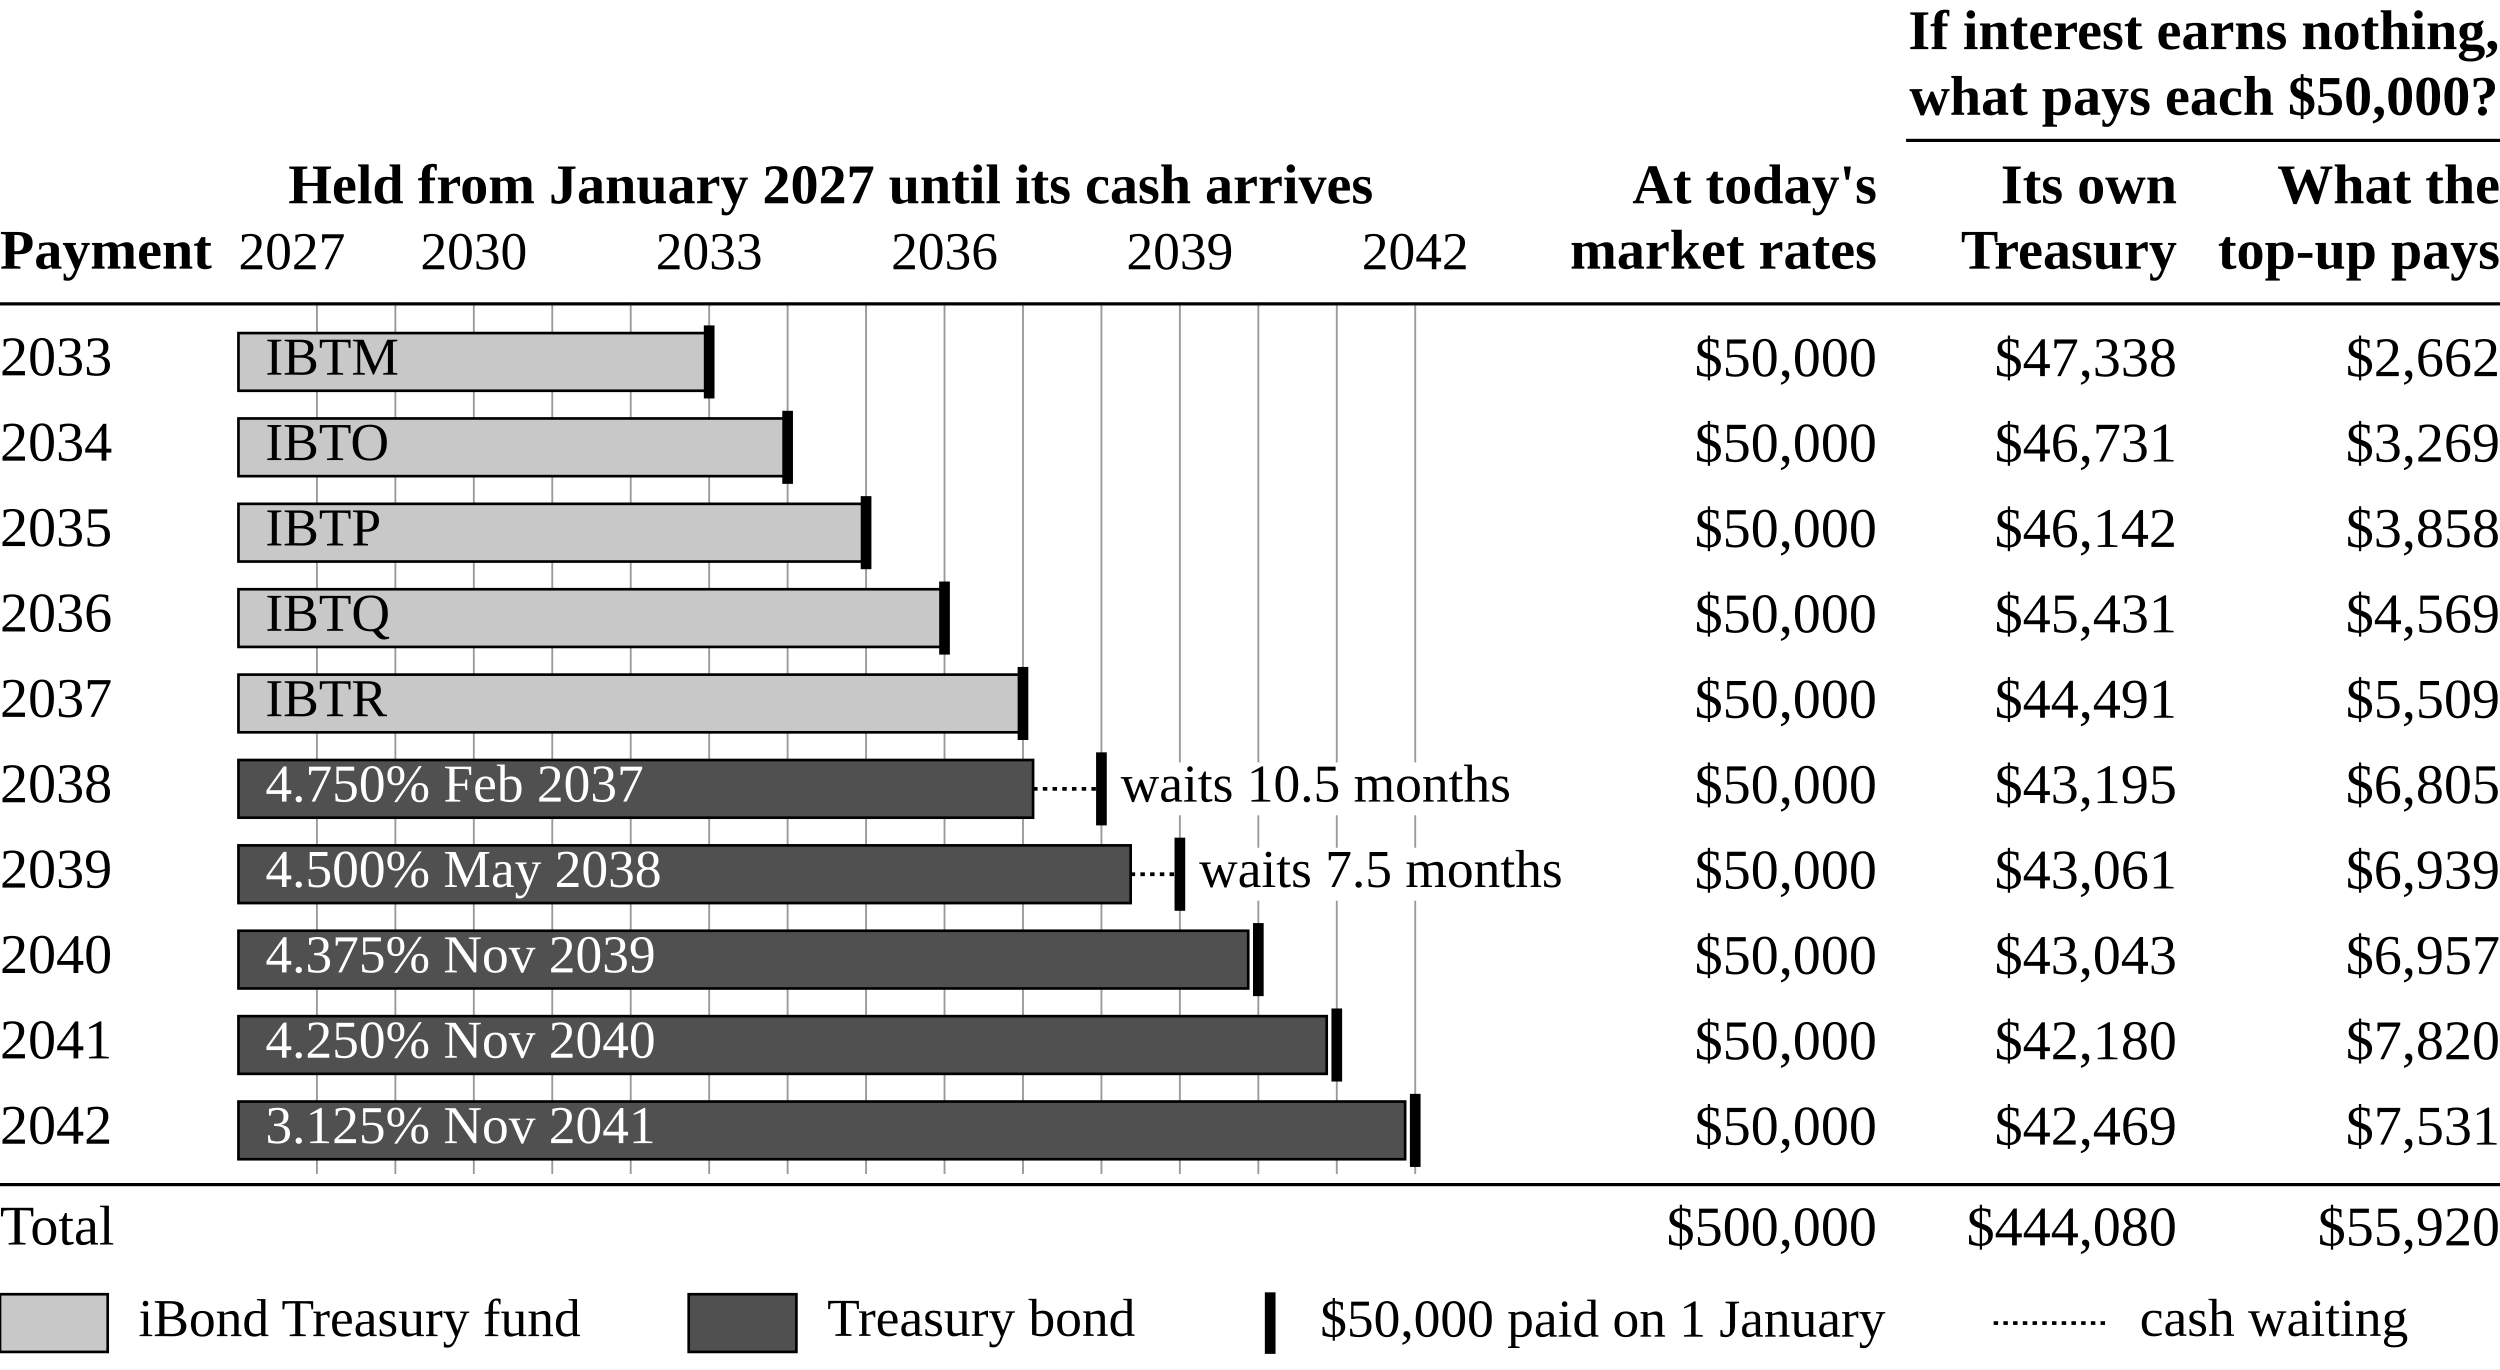
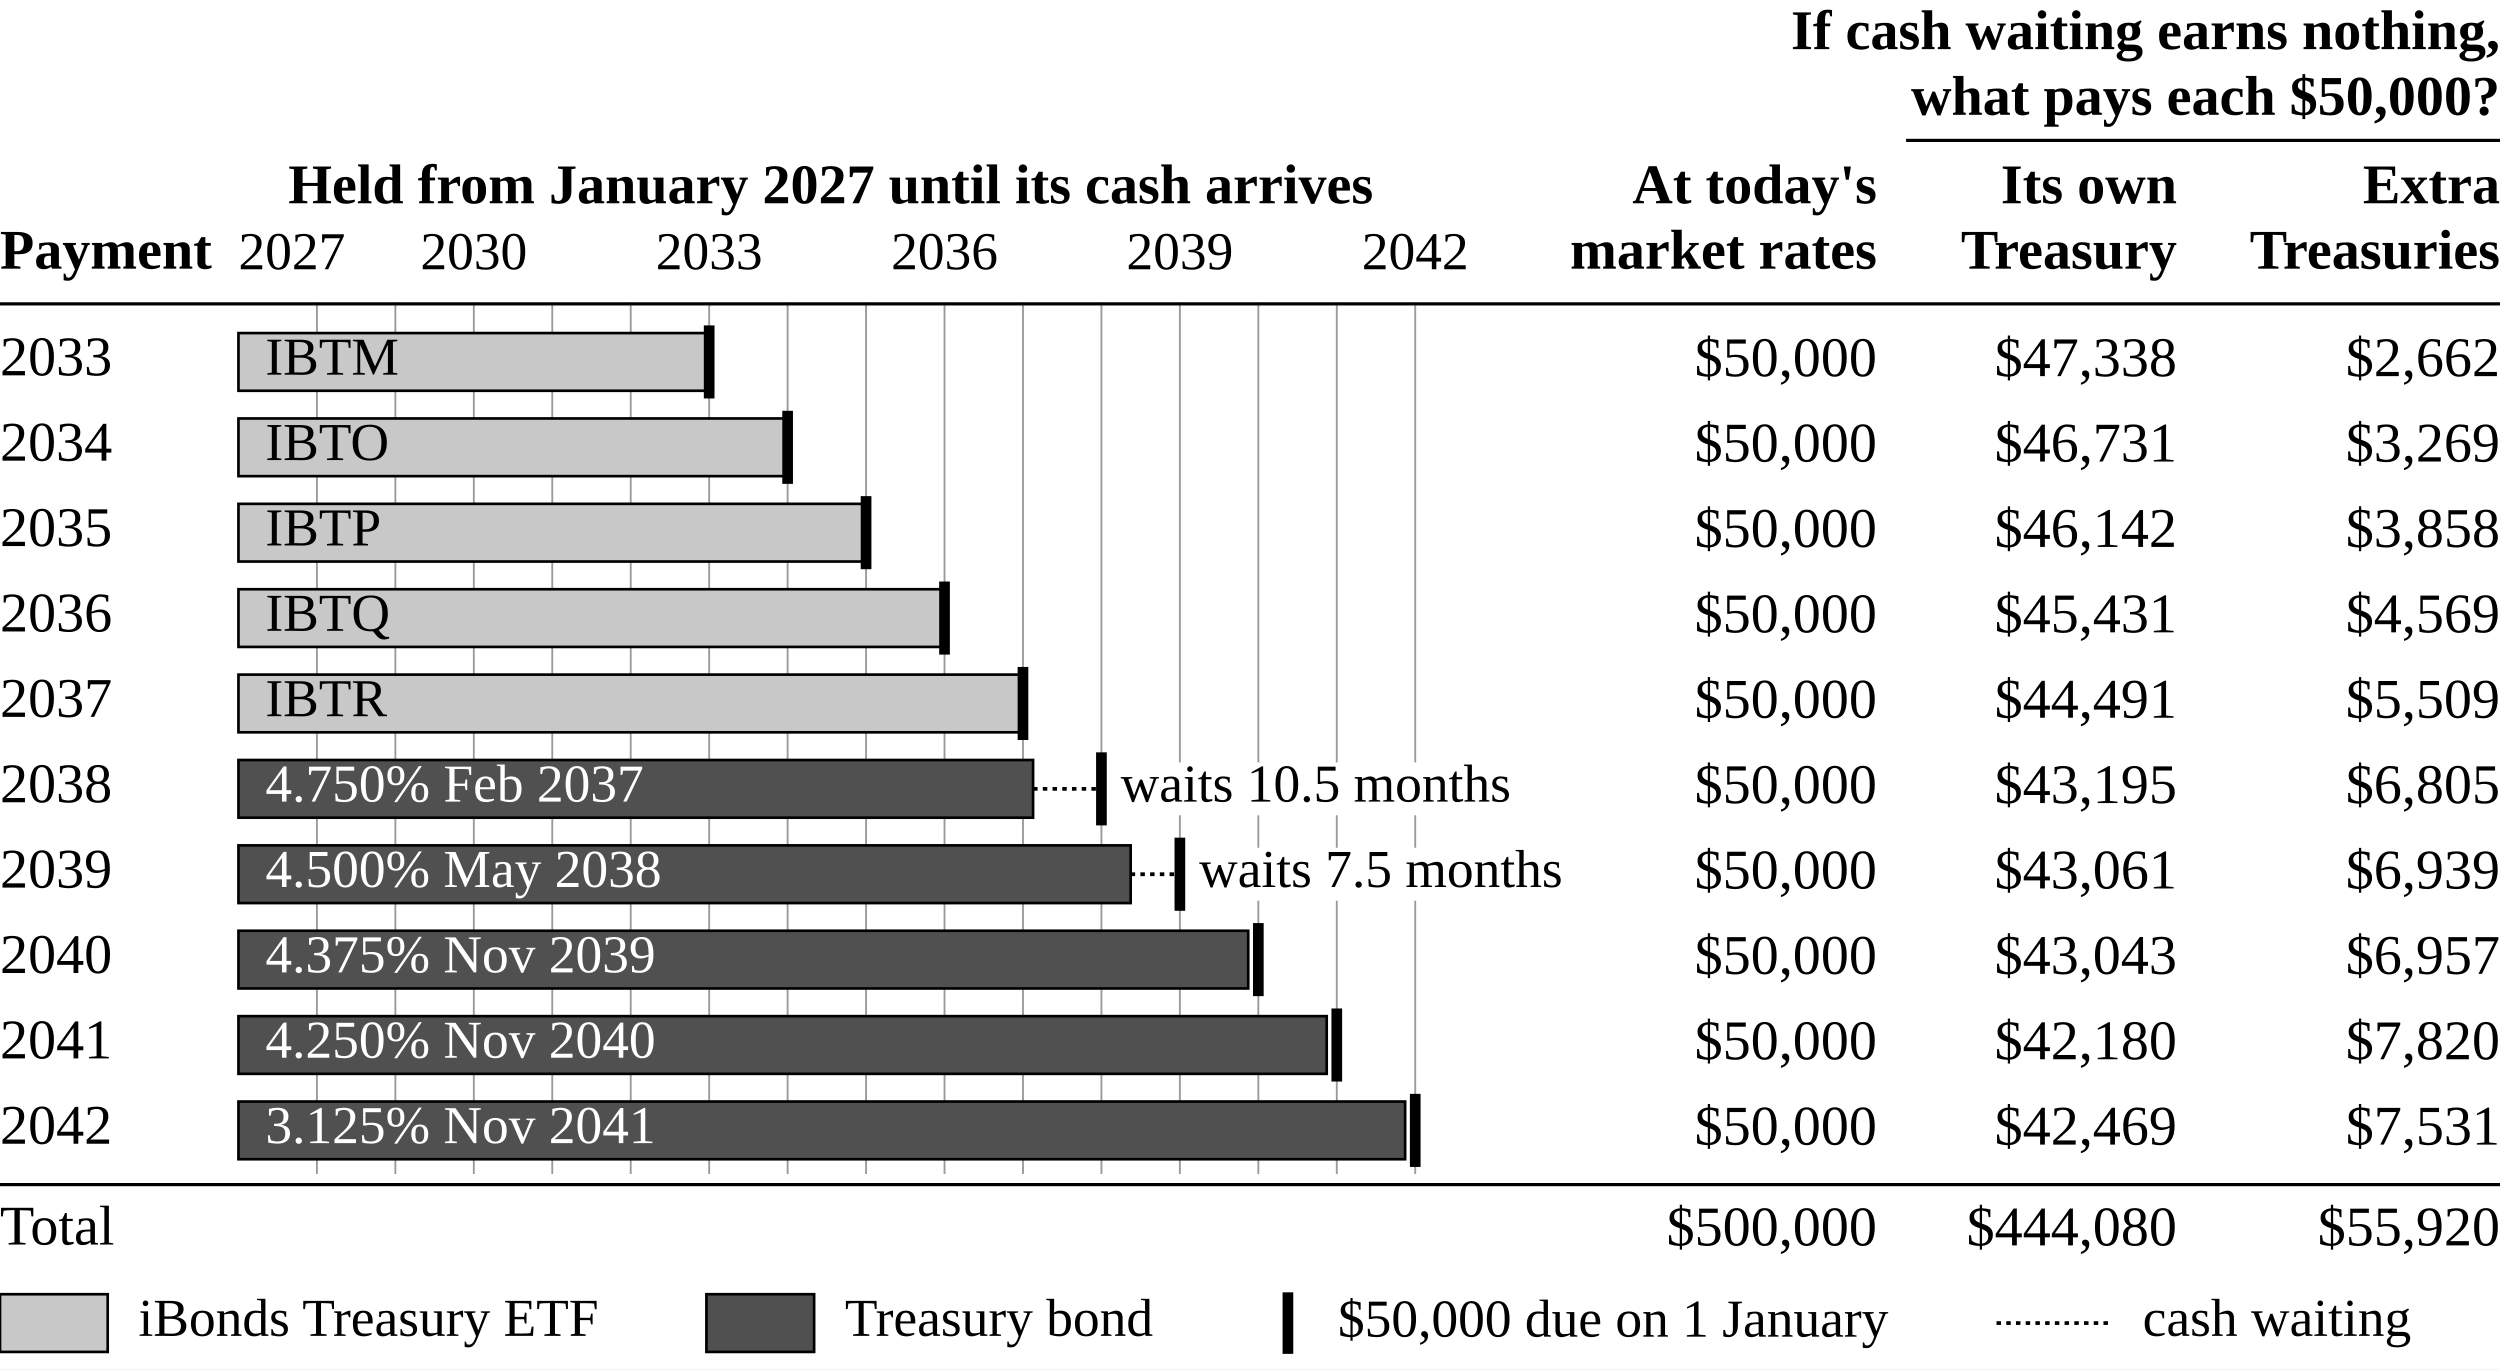
<svg xmlns="http://www.w3.org/2000/svg" width="468pt" height="256.32pt" viewBox="0 0 468 256.32" version="1.1">
  <defs>
    <style type="text/css">*{stroke-linejoin: round; stroke-linecap: butt}</style>
  </defs>
  <g id="figure_1">
    <g id="patch_1">
      <path d="M 0 256.32  L 468 256.32  L 468 0  L 0 0  z " style="fill: #ffffff" />
    </g>
    <g id="axes_1">
      <g id="line2d_1">
-         <path d="M 59.326 56.88  L 59.326 219.6  " clip-path="url(#p55963d158c)" style="fill: none; stroke: #9a9a9a; stroke-width: 0.35; stroke-linecap: square" />
+         <path d="M 59.326 56.88  L 59.326 219.6  " clip-path="url(#p50a2645729)" style="fill: none; stroke: #9a9a9a; stroke-width: 0.35; stroke-linecap: square" />
      </g>
      <g id="line2d_2">
-         <path d="M 74.012 56.88  L 74.012 219.6  " clip-path="url(#p55963d158c)" style="fill: none; stroke: #9a9a9a; stroke-width: 0.35; stroke-linecap: square" />
+         <path d="M 74.012 56.88  L 74.012 219.6  " clip-path="url(#p50a2645729)" style="fill: none; stroke: #9a9a9a; stroke-width: 0.35; stroke-linecap: square" />
      </g>
      <g id="line2d_3">
-         <path d="M 88.698 56.88  L 88.698 219.6  " clip-path="url(#p55963d158c)" style="fill: none; stroke: #9a9a9a; stroke-width: 0.35; stroke-linecap: square" />
+         <path d="M 88.698 56.88  L 88.698 219.6  " clip-path="url(#p50a2645729)" style="fill: none; stroke: #9a9a9a; stroke-width: 0.35; stroke-linecap: square" />
      </g>
      <g id="line2d_4">
-         <path d="M 103.384 56.88  L 103.384 219.6  " clip-path="url(#p55963d158c)" style="fill: none; stroke: #9a9a9a; stroke-width: 0.35; stroke-linecap: square" />
+         <path d="M 103.384 56.88  L 103.384 219.6  " clip-path="url(#p50a2645729)" style="fill: none; stroke: #9a9a9a; stroke-width: 0.35; stroke-linecap: square" />
      </g>
      <g id="line2d_5">
-         <path d="M 118.07 56.88  L 118.07 219.6  " clip-path="url(#p55963d158c)" style="fill: none; stroke: #9a9a9a; stroke-width: 0.35; stroke-linecap: square" />
+         <path d="M 118.07 56.88  L 118.07 219.6  " clip-path="url(#p50a2645729)" style="fill: none; stroke: #9a9a9a; stroke-width: 0.35; stroke-linecap: square" />
      </g>
      <g id="line2d_6">
-         <path d="M 132.757 56.88  L 132.757 219.6  " clip-path="url(#p55963d158c)" style="fill: none; stroke: #9a9a9a; stroke-width: 0.35; stroke-linecap: square" />
+         <path d="M 132.757 56.88  L 132.757 219.6  " clip-path="url(#p50a2645729)" style="fill: none; stroke: #9a9a9a; stroke-width: 0.35; stroke-linecap: square" />
      </g>
      <g id="line2d_7">
-         <path d="M 147.443 56.88  L 147.443 219.6  " clip-path="url(#p55963d158c)" style="fill: none; stroke: #9a9a9a; stroke-width: 0.35; stroke-linecap: square" />
+         <path d="M 147.443 56.88  L 147.443 219.6  " clip-path="url(#p50a2645729)" style="fill: none; stroke: #9a9a9a; stroke-width: 0.35; stroke-linecap: square" />
      </g>
      <g id="line2d_8">
-         <path d="M 162.129 56.88  L 162.129 219.6  " clip-path="url(#p55963d158c)" style="fill: none; stroke: #9a9a9a; stroke-width: 0.35; stroke-linecap: square" />
+         <path d="M 162.129 56.88  L 162.129 219.6  " clip-path="url(#p50a2645729)" style="fill: none; stroke: #9a9a9a; stroke-width: 0.35; stroke-linecap: square" />
      </g>
      <g id="line2d_9">
-         <path d="M 176.815 56.88  L 176.815 219.6  " clip-path="url(#p55963d158c)" style="fill: none; stroke: #9a9a9a; stroke-width: 0.35; stroke-linecap: square" />
+         <path d="M 176.815 56.88  L 176.815 219.6  " clip-path="url(#p50a2645729)" style="fill: none; stroke: #9a9a9a; stroke-width: 0.35; stroke-linecap: square" />
      </g>
      <g id="line2d_10">
-         <path d="M 191.501 56.88  L 191.501 219.6  " clip-path="url(#p55963d158c)" style="fill: none; stroke: #9a9a9a; stroke-width: 0.35; stroke-linecap: square" />
+         <path d="M 191.501 56.88  L 191.501 219.6  " clip-path="url(#p50a2645729)" style="fill: none; stroke: #9a9a9a; stroke-width: 0.35; stroke-linecap: square" />
      </g>
      <g id="line2d_11">
-         <path d="M 206.187 56.88  L 206.187 219.6  " clip-path="url(#p55963d158c)" style="fill: none; stroke: #9a9a9a; stroke-width: 0.35; stroke-linecap: square" />
+         <path d="M 206.187 56.88  L 206.187 219.6  " clip-path="url(#p50a2645729)" style="fill: none; stroke: #9a9a9a; stroke-width: 0.35; stroke-linecap: square" />
      </g>
      <g id="line2d_12">
-         <path d="M 220.873 56.88  L 220.873 219.6  " clip-path="url(#p55963d158c)" style="fill: none; stroke: #9a9a9a; stroke-width: 0.35; stroke-linecap: square" />
+         <path d="M 220.873 56.88  L 220.873 219.6  " clip-path="url(#p50a2645729)" style="fill: none; stroke: #9a9a9a; stroke-width: 0.35; stroke-linecap: square" />
      </g>
      <g id="line2d_13">
-         <path d="M 235.559 56.88  L 235.559 219.6  " clip-path="url(#p55963d158c)" style="fill: none; stroke: #9a9a9a; stroke-width: 0.35; stroke-linecap: square" />
+         <path d="M 235.559 56.88  L 235.559 219.6  " clip-path="url(#p50a2645729)" style="fill: none; stroke: #9a9a9a; stroke-width: 0.35; stroke-linecap: square" />
      </g>
      <g id="line2d_14">
-         <path d="M 250.245 56.88  L 250.245 219.6  " clip-path="url(#p55963d158c)" style="fill: none; stroke: #9a9a9a; stroke-width: 0.35; stroke-linecap: square" />
+         <path d="M 250.245 56.88  L 250.245 219.6  " clip-path="url(#p50a2645729)" style="fill: none; stroke: #9a9a9a; stroke-width: 0.35; stroke-linecap: square" />
      </g>
      <g id="line2d_15">
-         <path d="M 264.931 56.88  L 264.931 219.6  " clip-path="url(#p55963d158c)" style="fill: none; stroke: #9a9a9a; stroke-width: 0.35; stroke-linecap: square" />
+         <path d="M 264.931 56.88  L 264.931 219.6  " clip-path="url(#p50a2645729)" style="fill: none; stroke: #9a9a9a; stroke-width: 0.35; stroke-linecap: square" />
      </g>
      <g id="patch_2">
-         <path d="M 0 242.28  L 20.16 242.28  L 20.16 253.08  L 0 253.08  z " clip-path="url(#p55963d158c)" style="fill: #c8c8c8; stroke: #000000; stroke-width: 0.5; stroke-linejoin: miter" />
+         <path d="M 0 242.28  L 20.16 242.28  L 20.16 253.08  L 0 253.08  z " clip-path="url(#p50a2645729)" style="fill: #c8c8c8; stroke: #000000; stroke-width: 0.5; stroke-linejoin: miter" />
      </g>
      <g id="patch_3">
-         <path d="M 128.925 242.28  L 149.085 242.28  L 149.085 253.08  L 128.925 253.08  z " clip-path="url(#p55963d158c)" style="fill: #505050; stroke: #000000; stroke-width: 0.5; stroke-linejoin: miter" />
+         <path d="M 132.244 242.28  L 152.404 242.28  L 152.404 253.08  L 132.244 253.08  z " clip-path="url(#p50a2645729)" style="fill: #505050; stroke: #000000; stroke-width: 0.5; stroke-linejoin: miter" />
      </g>
      <g id="line2d_16">
-         <path d="M 357.12 26.28  L 468 26.28  " clip-path="url(#p55963d158c)" style="fill: none; stroke: #000000; stroke-width: 0.6; stroke-linecap: square" />
+         <path d="M 357.12 26.28  L 468 26.28  " clip-path="url(#p50a2645729)" style="fill: none; stroke: #000000; stroke-width: 0.6; stroke-linecap: square" />
      </g>
      <g id="line2d_17">
-         <path d="M 0 56.88  L 468 56.88  " clip-path="url(#p55963d158c)" style="fill: none; stroke: #000000; stroke-width: 0.6; stroke-linecap: square" />
+         <path d="M 0 56.88  L 468 56.88  " clip-path="url(#p50a2645729)" style="fill: none; stroke: #000000; stroke-width: 0.6; stroke-linecap: square" />
      </g>
      <g id="patch_4">
-         <path d="M 44.64 62.352  L 132.355 62.352  L 132.355 73.152  L 44.64 73.152  z " clip-path="url(#p55963d158c)" style="fill: #c8c8c8; stroke: #000000; stroke-width: 0.5; stroke-linejoin: miter" />
+         <path d="M 44.64 62.352  L 132.355 62.352  L 132.355 73.152  L 44.64 73.152  z " clip-path="url(#p50a2645729)" style="fill: #c8c8c8; stroke: #000000; stroke-width: 0.5; stroke-linejoin: miter" />
      </g>
      <g id="patch_5">
-         <path d="M 44.64 78.336  L 147.04 78.336  L 147.04 89.136  L 44.64 89.136  z " clip-path="url(#p55963d158c)" style="fill: #c8c8c8; stroke: #000000; stroke-width: 0.5; stroke-linejoin: miter" />
+         <path d="M 44.64 78.336  L 147.04 78.336  L 147.04 89.136  L 44.64 89.136  z " clip-path="url(#p50a2645729)" style="fill: #c8c8c8; stroke: #000000; stroke-width: 0.5; stroke-linejoin: miter" />
      </g>
      <g id="patch_6">
-         <path d="M 44.64 94.32  L 161.726 94.32  L 161.726 105.12  L 44.64 105.12  z " clip-path="url(#p55963d158c)" style="fill: #c8c8c8; stroke: #000000; stroke-width: 0.5; stroke-linejoin: miter" />
+         <path d="M 44.64 94.32  L 161.726 94.32  L 161.726 105.12  L 44.64 105.12  z " clip-path="url(#p50a2645729)" style="fill: #c8c8c8; stroke: #000000; stroke-width: 0.5; stroke-linejoin: miter" />
      </g>
      <g id="patch_7">
-         <path d="M 44.64 110.304  L 176.493 110.304  L 176.493 121.104  L 44.64 121.104  z " clip-path="url(#p55963d158c)" style="fill: #c8c8c8; stroke: #000000; stroke-width: 0.5; stroke-linejoin: miter" />
+         <path d="M 44.64 110.304  L 176.493 110.304  L 176.493 121.104  L 44.64 121.104  z " clip-path="url(#p50a2645729)" style="fill: #c8c8c8; stroke: #000000; stroke-width: 0.5; stroke-linejoin: miter" />
      </g>
      <g id="patch_8">
-         <path d="M 44.64 126.288  L 191.1 126.288  L 191.1 137.088  L 44.64 137.088  z " clip-path="url(#p55963d158c)" style="fill: #c8c8c8; stroke: #000000; stroke-width: 0.5; stroke-linejoin: miter" />
+         <path d="M 44.64 126.288  L 191.1 126.288  L 191.1 137.088  L 44.64 137.088  z " clip-path="url(#p50a2645729)" style="fill: #c8c8c8; stroke: #000000; stroke-width: 0.5; stroke-linejoin: miter" />
      </g>
      <g id="patch_9">
-         <path d="M 44.64 142.272  L 193.392 142.272  L 193.392 153.072  L 44.64 153.072  z " clip-path="url(#p55963d158c)" style="fill: #505050; stroke: #000000; stroke-width: 0.5; stroke-linejoin: miter" />
+         <path d="M 44.64 142.272  L 193.392 142.272  L 193.392 153.072  L 44.64 153.072  z " clip-path="url(#p50a2645729)" style="fill: #505050; stroke: #000000; stroke-width: 0.5; stroke-linejoin: miter" />
      </g>
      <g id="patch_10">
-         <path d="M 44.64 158.256  L 211.659 158.256  L 211.659 169.056  L 44.64 169.056  z " clip-path="url(#p55963d158c)" style="fill: #505050; stroke: #000000; stroke-width: 0.5; stroke-linejoin: miter" />
+         <path d="M 44.64 158.256  L 211.659 158.256  L 211.659 169.056  L 44.64 169.056  z " clip-path="url(#p50a2645729)" style="fill: #505050; stroke: #000000; stroke-width: 0.5; stroke-linejoin: miter" />
      </g>
      <g id="patch_11">
-         <path d="M 44.64 174.24  L 233.668 174.24  L 233.668 185.04  L 44.64 185.04  z " clip-path="url(#p55963d158c)" style="fill: #505050; stroke: #000000; stroke-width: 0.5; stroke-linejoin: miter" />
+         <path d="M 44.64 174.24  L 233.668 174.24  L 233.668 185.04  L 44.64 185.04  z " clip-path="url(#p50a2645729)" style="fill: #505050; stroke: #000000; stroke-width: 0.5; stroke-linejoin: miter" />
      </g>
      <g id="patch_12">
-         <path d="M 44.64 190.224  L 248.359 190.224  L 248.359 201.024  L 44.64 201.024  z " clip-path="url(#p55963d158c)" style="fill: #505050; stroke: #000000; stroke-width: 0.5; stroke-linejoin: miter" />
+         <path d="M 44.64 190.224  L 248.359 190.224  L 248.359 201.024  L 44.64 201.024  z " clip-path="url(#p50a2645729)" style="fill: #505050; stroke: #000000; stroke-width: 0.5; stroke-linejoin: miter" />
      </g>
      <g id="patch_13">
-         <path d="M 44.64 206.208  L 263.04 206.208  L 263.04 217.008  L 44.64 217.008  z " clip-path="url(#p55963d158c)" style="fill: #505050; stroke: #000000; stroke-width: 0.5; stroke-linejoin: miter" />
+         <path d="M 44.64 206.208  L 263.04 206.208  L 263.04 217.008  L 44.64 217.008  z " clip-path="url(#p50a2645729)" style="fill: #505050; stroke: #000000; stroke-width: 0.5; stroke-linejoin: miter" />
      </g>
      <g id="line2d_18">
-         <path d="M 0 221.76  L 468 221.76  " clip-path="url(#p55963d158c)" style="fill: none; stroke: #000000; stroke-width: 0.6; stroke-linecap: square" />
+         <path d="M 0 221.76  L 468 221.76  " clip-path="url(#p50a2645729)" style="fill: none; stroke: #000000; stroke-width: 0.6; stroke-linecap: square" />
      </g>
      <g id="line2d_19">
-         <path d="M 237.78 241.92  L 237.78 253.44  " clip-path="url(#p55963d158c)" style="fill: none; stroke: #000000; stroke-width: 2" />
+         <path d="M 241.099 241.92  L 241.099 253.44  " clip-path="url(#p50a2645729)" style="fill: none; stroke: #000000; stroke-width: 2" />
      </g>
      <g id="line2d_20">
-         <path d="M 373.207 247.68  L 394.808 247.68  " clip-path="url(#p55963d158c)" style="fill: none; stroke-dasharray: 0.84,0.98; stroke-dashoffset: 0; stroke: #000000; stroke-width: 0.7" />
+         <path d="M 373.748 247.68  L 395.348 247.68  " clip-path="url(#p50a2645729)" style="fill: none; stroke-dasharray: 0.84,0.98; stroke-dashoffset: 0; stroke: #000000; stroke-width: 0.7" />
      </g>
      <g id="text_1">
        <text style="font-weight: 700; font-size: 10.5px; font-family: 'Times New Roman', 'Liberation Serif', serif; text-anchor: start" x="0" y="50.294" transform="rotate(-0 0 50.29389)">Payment</text>
      </g>
      <g id="text_2">
        <text style="font-weight: 700; font-size: 10.5px; font-family: 'Times New Roman', 'Liberation Serif', serif; text-anchor: middle" x="155.52" y="38.054" transform="rotate(-0 155.52 38.05389)">Held from January 2027 until its cash arrives</text>
      </g>
      <g id="text_3">
        <text style="font-size: 10px; font-family: 'Times New Roman', 'Liberation Serif', serif; text-anchor: start" x="44.64" y="50.402" transform="rotate(-0 44.64 50.4018)">2027</text>
      </g>
      <g id="text_4">
        <text style="font-size: 10px; font-family: 'Times New Roman', 'Liberation Serif', serif; text-anchor: middle" x="88.698" y="50.402" transform="rotate(-0 88.69828 50.4018)">2030</text>
      </g>
      <g id="text_5">
        <text style="font-size: 10px; font-family: 'Times New Roman', 'Liberation Serif', serif; text-anchor: middle" x="132.757" y="50.402" transform="rotate(-0 132.7566 50.4018)">2033</text>
      </g>
      <g id="text_6">
        <text style="font-size: 10px; font-family: 'Times New Roman', 'Liberation Serif', serif; text-anchor: middle" x="176.815" y="50.402" transform="rotate(-0 176.8148 50.4018)">2036</text>
      </g>
      <g id="text_7">
        <text style="font-size: 10px; font-family: 'Times New Roman', 'Liberation Serif', serif; text-anchor: middle" x="220.873" y="50.402" transform="rotate(-0 220.8731 50.4018)">2039</text>
      </g>
      <g id="text_8">
        <text style="font-size: 10px; font-family: 'Times New Roman', 'Liberation Serif', serif; text-anchor: middle" x="264.931" y="50.402" transform="rotate(-0 264.9314 50.4018)">2042</text>
      </g>
      <g id="text_9">
        <text style="font-weight: 700; font-size: 10.5px; font-family: 'Times New Roman', 'Liberation Serif', serif; text-anchor: end" x="351.36" y="38.054" transform="rotate(-0 351.36 38.05389)">At today's</text>
      </g>
      <g id="text_10">
        <text style="font-weight: 700; font-size: 10.5px; font-family: 'Times New Roman', 'Liberation Serif', serif; text-anchor: end" x="351.36" y="50.294" transform="rotate(-0 351.36 50.29389)">market rates</text>
      </g>
      <g id="text_11">
-         <text style="font-weight: 700; font-size: 10.5px; font-family: 'Times New Roman', 'Liberation Serif', serif; text-anchor: middle" x="412.56" y="9.202" transform="rotate(-0 412.56 9.201797)">If interest earns nothing,</text>
+         <text style="font-weight: 700; font-size: 10.5px; font-family: 'Times New Roman', 'Liberation Serif', serif; text-anchor: end" x="468" y="9.202" transform="rotate(-0 468 9.201797)">If cash waiting earns nothing,</text>
      </g>
      <g id="text_12">
-         <text style="font-weight: 700; font-size: 10.5px; font-family: 'Times New Roman', 'Liberation Serif', serif; text-anchor: middle" x="412.56" y="21.494" transform="rotate(-0 412.56 21.49389)">what pays each $50,000?</text>
+         <text style="font-weight: 700; font-size: 10.5px; font-family: 'Times New Roman', 'Liberation Serif', serif; text-anchor: end" x="468" y="21.494" transform="rotate(-0 468 21.49389)">what pays each $50,000?</text>
      </g>
      <g id="text_13">
        <text style="font-weight: 700; font-size: 10.5px; font-family: 'Times New Roman', 'Liberation Serif', serif; text-anchor: end" x="407.52" y="38.054" transform="rotate(-0 407.52 38.05389)">Its own</text>
      </g>
      <g id="text_14">
        <text style="font-weight: 700; font-size: 10.5px; font-family: 'Times New Roman', 'Liberation Serif', serif; text-anchor: end" x="407.52" y="50.294" transform="rotate(-0 407.52 50.29389)">Treasury</text>
      </g>
      <g id="text_15">
-         <text style="font-weight: 700; font-size: 10.5px; font-family: 'Times New Roman', 'Liberation Serif', serif; text-anchor: end" x="468" y="38.054" transform="rotate(-0 468 38.05389)">What the</text>
+         <text style="font-weight: 700; font-size: 10.5px; font-family: 'Times New Roman', 'Liberation Serif', serif; text-anchor: end" x="468" y="38.054" transform="rotate(-0 468 38.05389)">Extra</text>
      </g>
      <g id="text_16">
-         <text style="font-weight: 700; font-size: 10.5px; font-family: 'Times New Roman', 'Liberation Serif', serif; text-anchor: end" x="468" y="50.294" transform="rotate(-0 468 50.29389)">top-up pays</text>
+         <text style="font-weight: 700; font-size: 10.5px; font-family: 'Times New Roman', 'Liberation Serif', serif; text-anchor: end" x="468" y="50.294" transform="rotate(-0 468 50.29389)">Treasuries</text>
      </g>
      <g id="text_17">
        <text style="font-size: 10.5px; font-family: 'Times New Roman', 'Liberation Serif', serif; text-anchor: start" x="0" y="70.259" transform="rotate(-0 0 70.25908)">2033</text>
      </g>
      <g id="text_18">
        <text style="font-size: 10.5px; font-family: 'Times New Roman', 'Liberation Serif', serif; text-anchor: end" x="351.36" y="70.42" transform="rotate(-0 351.36 70.42027)">$50,000</text>
      </g>
      <g id="text_19">
        <text style="font-size: 10.5px; font-family: 'Times New Roman', 'Liberation Serif', serif; text-anchor: end" x="407.52" y="70.42" transform="rotate(-0 407.52 70.42027)">$47,338</text>
      </g>
      <g id="text_20">
        <text style="font-size: 10.5px; font-family: 'Times New Roman', 'Liberation Serif', serif; text-anchor: end" x="468" y="70.42" transform="rotate(-0 468 70.42027)">$2,662</text>
      </g>
      <g id="text_21">
        <text style="font-size: 10.5px; font-family: 'Times New Roman', 'Liberation Serif', serif; text-anchor: start" x="0" y="86.243" transform="rotate(-0 0 86.24308)">2034</text>
      </g>
      <g id="text_22">
        <text style="font-size: 10.5px; font-family: 'Times New Roman', 'Liberation Serif', serif; text-anchor: end" x="351.36" y="86.404" transform="rotate(-0 351.36 86.40427)">$50,000</text>
      </g>
      <g id="text_23">
        <text style="font-size: 10.5px; font-family: 'Times New Roman', 'Liberation Serif', serif; text-anchor: end" x="407.52" y="86.404" transform="rotate(-0 407.52 86.40427)">$46,731</text>
      </g>
      <g id="text_24">
        <text style="font-size: 10.5px; font-family: 'Times New Roman', 'Liberation Serif', serif; text-anchor: end" x="468" y="86.404" transform="rotate(-0 468 86.40427)">$3,269</text>
      </g>
      <g id="text_25">
        <text style="font-size: 10.5px; font-family: 'Times New Roman', 'Liberation Serif', serif; text-anchor: start" x="0" y="102.227" transform="rotate(-0 0 102.2271)">2035</text>
      </g>
      <g id="text_26">
        <text style="font-size: 10.5px; font-family: 'Times New Roman', 'Liberation Serif', serif; text-anchor: end" x="351.36" y="102.388" transform="rotate(-0 351.36 102.3883)">$50,000</text>
      </g>
      <g id="text_27">
        <text style="font-size: 10.5px; font-family: 'Times New Roman', 'Liberation Serif', serif; text-anchor: end" x="407.52" y="102.388" transform="rotate(-0 407.52 102.3883)">$46,142</text>
      </g>
      <g id="text_28">
        <text style="font-size: 10.5px; font-family: 'Times New Roman', 'Liberation Serif', serif; text-anchor: end" x="468" y="102.388" transform="rotate(-0 468 102.3883)">$3,858</text>
      </g>
      <g id="text_29">
        <text style="font-size: 10.5px; font-family: 'Times New Roman', 'Liberation Serif', serif; text-anchor: start" x="0" y="118.211" transform="rotate(-0 0 118.2111)">2036</text>
      </g>
      <g id="text_30">
        <text style="font-size: 10.5px; font-family: 'Times New Roman', 'Liberation Serif', serif; text-anchor: end" x="351.36" y="118.372" transform="rotate(-0 351.36 118.3723)">$50,000</text>
      </g>
      <g id="text_31">
        <text style="font-size: 10.5px; font-family: 'Times New Roman', 'Liberation Serif', serif; text-anchor: end" x="407.52" y="118.372" transform="rotate(-0 407.52 118.3723)">$45,431</text>
      </g>
      <g id="text_32">
        <text style="font-size: 10.5px; font-family: 'Times New Roman', 'Liberation Serif', serif; text-anchor: end" x="468" y="118.372" transform="rotate(-0 468 118.3723)">$4,569</text>
      </g>
      <g id="text_33">
        <text style="font-size: 10.5px; font-family: 'Times New Roman', 'Liberation Serif', serif; text-anchor: start" x="0" y="134.195" transform="rotate(-0 0 134.1951)">2037</text>
      </g>
      <g id="text_34">
        <text style="font-size: 10.5px; font-family: 'Times New Roman', 'Liberation Serif', serif; text-anchor: end" x="351.36" y="134.356" transform="rotate(-0 351.36 134.3563)">$50,000</text>
      </g>
      <g id="text_35">
        <text style="font-size: 10.5px; font-family: 'Times New Roman', 'Liberation Serif', serif; text-anchor: end" x="407.52" y="134.356" transform="rotate(-0 407.52 134.3563)">$44,491</text>
      </g>
      <g id="text_36">
        <text style="font-size: 10.5px; font-family: 'Times New Roman', 'Liberation Serif', serif; text-anchor: end" x="468" y="134.356" transform="rotate(-0 468 134.3563)">$5,509</text>
      </g>
      <g id="line2d_21">
-         <path d="M 193.392 147.672  L 206.187 147.672  " clip-path="url(#p55963d158c)" style="fill: none; stroke-dasharray: 0.84,0.98; stroke-dashoffset: 0; stroke: #000000; stroke-width: 0.7" />
+         <path d="M 193.392 147.672  L 206.187 147.672  " clip-path="url(#p50a2645729)" style="fill: none; stroke-dasharray: 0.84,0.98; stroke-dashoffset: 0; stroke: #000000; stroke-width: 0.7" />
      </g>
      <g id="text_37">
        <text style="font-size: 10.5px; font-family: 'Times New Roman', 'Liberation Serif', serif; text-anchor: start" x="0" y="150.179" transform="rotate(-0 0 150.1791)">2038</text>
      </g>
      <g id="text_38">
        <text style="font-size: 10.5px; font-family: 'Times New Roman', 'Liberation Serif', serif; text-anchor: end" x="351.36" y="150.34" transform="rotate(-0 351.36 150.3403)">$50,000</text>
      </g>
      <g id="text_39">
        <text style="font-size: 10.5px; font-family: 'Times New Roman', 'Liberation Serif', serif; text-anchor: end" x="407.52" y="150.34" transform="rotate(-0 407.52 150.3403)">$43,195</text>
      </g>
      <g id="text_40">
        <text style="font-size: 10.5px; font-family: 'Times New Roman', 'Liberation Serif', serif; text-anchor: end" x="468" y="150.34" transform="rotate(-0 468 150.3403)">$6,805</text>
      </g>
      <g id="line2d_22">
-         <path d="M 211.659 163.656  L 220.873 163.656  " clip-path="url(#p55963d158c)" style="fill: none; stroke-dasharray: 0.84,0.98; stroke-dashoffset: 0; stroke: #000000; stroke-width: 0.7" />
+         <path d="M 211.659 163.656  L 220.873 163.656  " clip-path="url(#p50a2645729)" style="fill: none; stroke-dasharray: 0.84,0.98; stroke-dashoffset: 0; stroke: #000000; stroke-width: 0.7" />
      </g>
      <g id="text_41">
        <text style="font-size: 10.5px; font-family: 'Times New Roman', 'Liberation Serif', serif; text-anchor: start" x="0" y="166.163" transform="rotate(-0 0 166.1631)">2039</text>
      </g>
      <g id="text_42">
        <text style="font-size: 10.5px; font-family: 'Times New Roman', 'Liberation Serif', serif; text-anchor: end" x="351.36" y="166.324" transform="rotate(-0 351.36 166.3243)">$50,000</text>
      </g>
      <g id="text_43">
        <text style="font-size: 10.5px; font-family: 'Times New Roman', 'Liberation Serif', serif; text-anchor: end" x="407.52" y="166.324" transform="rotate(-0 407.52 166.3243)">$43,061</text>
      </g>
      <g id="text_44">
        <text style="font-size: 10.5px; font-family: 'Times New Roman', 'Liberation Serif', serif; text-anchor: end" x="468" y="166.324" transform="rotate(-0 468 166.3243)">$6,939</text>
      </g>
      <g id="text_45">
        <text style="font-size: 10.5px; font-family: 'Times New Roman', 'Liberation Serif', serif; text-anchor: start" x="0" y="182.147" transform="rotate(-0 0 182.1471)">2040</text>
      </g>
      <g id="text_46">
        <text style="font-size: 10.5px; font-family: 'Times New Roman', 'Liberation Serif', serif; text-anchor: end" x="351.36" y="182.308" transform="rotate(-0 351.36 182.3083)">$50,000</text>
      </g>
      <g id="text_47">
        <text style="font-size: 10.5px; font-family: 'Times New Roman', 'Liberation Serif', serif; text-anchor: end" x="407.52" y="182.308" transform="rotate(-0 407.52 182.3083)">$43,043</text>
      </g>
      <g id="text_48">
        <text style="font-size: 10.5px; font-family: 'Times New Roman', 'Liberation Serif', serif; text-anchor: end" x="468" y="182.308" transform="rotate(-0 468 182.3083)">$6,957</text>
      </g>
      <g id="text_49">
        <text style="font-size: 10.5px; font-family: 'Times New Roman', 'Liberation Serif', serif; text-anchor: start" x="0" y="198.131" transform="rotate(-0 0 198.1311)">2041</text>
      </g>
      <g id="text_50">
        <text style="font-size: 10.5px; font-family: 'Times New Roman', 'Liberation Serif', serif; text-anchor: end" x="351.36" y="198.292" transform="rotate(-0 351.36 198.2923)">$50,000</text>
      </g>
      <g id="text_51">
        <text style="font-size: 10.5px; font-family: 'Times New Roman', 'Liberation Serif', serif; text-anchor: end" x="407.52" y="198.292" transform="rotate(-0 407.52 198.2923)">$42,180</text>
      </g>
      <g id="text_52">
        <text style="font-size: 10.5px; font-family: 'Times New Roman', 'Liberation Serif', serif; text-anchor: end" x="468" y="198.292" transform="rotate(-0 468 198.2923)">$7,820</text>
      </g>
      <g id="text_53">
        <text style="font-size: 10.5px; font-family: 'Times New Roman', 'Liberation Serif', serif; text-anchor: start" x="0" y="214.115" transform="rotate(-0 0 214.1151)">2042</text>
      </g>
      <g id="text_54">
        <text style="font-size: 10.5px; font-family: 'Times New Roman', 'Liberation Serif', serif; text-anchor: end" x="351.36" y="214.276" transform="rotate(-0 351.36 214.2763)">$50,000</text>
      </g>
      <g id="text_55">
        <text style="font-size: 10.5px; font-family: 'Times New Roman', 'Liberation Serif', serif; text-anchor: end" x="407.52" y="214.276" transform="rotate(-0 407.52 214.2763)">$42,469</text>
      </g>
      <g id="text_56">
        <text style="font-size: 10.5px; font-family: 'Times New Roman', 'Liberation Serif', serif; text-anchor: end" x="468" y="214.276" transform="rotate(-0 468 214.2763)">$7,531</text>
      </g>
      <g id="text_57">
        <text style="font-size: 10.5px; font-family: 'Times New Roman', 'Liberation Serif', serif; text-anchor: start" x="0" y="232.982" transform="rotate(-0 0 232.982)">Total</text>
      </g>
      <g id="text_58">
        <text style="font-size: 10.5px; font-family: 'Times New Roman', 'Liberation Serif', serif; text-anchor: end" x="351.36" y="233.14" transform="rotate(-0 351.36 233.1403)">$500,000</text>
      </g>
      <g id="text_59">
        <text style="font-size: 10.5px; font-family: 'Times New Roman', 'Liberation Serif', serif; text-anchor: end" x="407.52" y="233.14" transform="rotate(-0 407.52 233.1403)">$444,080</text>
      </g>
      <g id="text_60">
        <text style="font-size: 10.5px; font-family: 'Times New Roman', 'Liberation Serif', serif; text-anchor: end" x="468" y="233.14" transform="rotate(-0 468 233.1403)">$55,920</text>
      </g>
      <g id="text_61">
-         <text style="font-size: 10px; font-family: 'Times New Roman', 'Liberation Serif', serif; text-anchor: start" x="25.92" y="250.121" transform="rotate(-0 25.92 250.1212)">iBond Treasury fund</text>
+         <text style="font-size: 10px; font-family: 'Times New Roman', 'Liberation Serif', serif; text-anchor: start" x="25.92" y="250.07" transform="rotate(-0 25.92 250.0704)">iBonds Treasury ETF</text>
      </g>
      <g id="text_62">
-         <text style="font-size: 10px; font-family: 'Times New Roman', 'Liberation Serif', serif; text-anchor: start" x="154.845" y="250.07" transform="rotate(-0 154.845 250.0704)">Treasury bond</text>
+         <text style="font-size: 10px; font-family: 'Times New Roman', 'Liberation Serif', serif; text-anchor: start" x="158.164" y="250.07" transform="rotate(-0 158.1637 250.0704)">Treasury bond</text>
      </g>
      <g id="text_63">
-         <text style="font-size: 10px; font-family: 'Times New Roman', 'Liberation Serif', serif; text-anchor: start" x="247.14" y="250.221" transform="rotate(-0 247.14 250.2212)">$50,000 paid on 1 January</text>
+         <text style="font-size: 10px; font-family: 'Times New Roman', 'Liberation Serif', serif; text-anchor: start" x="250.459" y="250.221" transform="rotate(-0 250.4588 250.2212)">$50,000 due on 1 January</text>
      </g>
      <g id="text_64">
-         <text style="font-size: 10px; font-family: 'Times New Roman', 'Liberation Serif', serif; text-anchor: start" x="400.567" y="250.07" transform="rotate(-0 400.5675 250.0704)">cash waiting</text>
+         <text style="font-size: 10px; font-family: 'Times New Roman', 'Liberation Serif', serif; text-anchor: start" x="401.108" y="250.07" transform="rotate(-0 401.1075 250.0704)">cash waiting</text>
      </g>
      <g id="line2d_23">
-         <path d="M 132.757 60.912  L 132.757 74.592  " clip-path="url(#p55963d158c)" style="fill: none; stroke: #000000; stroke-width: 2" />
+         <path d="M 132.757 60.912  L 132.757 74.592  " clip-path="url(#p50a2645729)" style="fill: none; stroke: #000000; stroke-width: 2" />
      </g>
      <g id="line2d_24">
-         <path d="M 147.443 76.896  L 147.443 90.576  " clip-path="url(#p55963d158c)" style="fill: none; stroke: #000000; stroke-width: 2" />
+         <path d="M 147.443 76.896  L 147.443 90.576  " clip-path="url(#p50a2645729)" style="fill: none; stroke: #000000; stroke-width: 2" />
      </g>
      <g id="line2d_25">
-         <path d="M 162.129 92.88  L 162.129 106.56  " clip-path="url(#p55963d158c)" style="fill: none; stroke: #000000; stroke-width: 2" />
+         <path d="M 162.129 92.88  L 162.129 106.56  " clip-path="url(#p50a2645729)" style="fill: none; stroke: #000000; stroke-width: 2" />
      </g>
      <g id="line2d_26">
-         <path d="M 176.815 108.864  L 176.815 122.544  " clip-path="url(#p55963d158c)" style="fill: none; stroke: #000000; stroke-width: 2" />
+         <path d="M 176.815 108.864  L 176.815 122.544  " clip-path="url(#p50a2645729)" style="fill: none; stroke: #000000; stroke-width: 2" />
      </g>
      <g id="line2d_27">
-         <path d="M 191.501 124.848  L 191.501 138.528  " clip-path="url(#p55963d158c)" style="fill: none; stroke: #000000; stroke-width: 2" />
+         <path d="M 191.501 124.848  L 191.501 138.528  " clip-path="url(#p50a2645729)" style="fill: none; stroke: #000000; stroke-width: 2" />
      </g>
      <g id="line2d_28">
-         <path d="M 206.187 140.832  L 206.187 154.512  " clip-path="url(#p55963d158c)" style="fill: none; stroke: #000000; stroke-width: 2" />
+         <path d="M 206.187 140.832  L 206.187 154.512  " clip-path="url(#p50a2645729)" style="fill: none; stroke: #000000; stroke-width: 2" />
      </g>
      <g id="line2d_29">
-         <path d="M 220.873 156.816  L 220.873 170.496  " clip-path="url(#p55963d158c)" style="fill: none; stroke: #000000; stroke-width: 2" />
+         <path d="M 220.873 156.816  L 220.873 170.496  " clip-path="url(#p50a2645729)" style="fill: none; stroke: #000000; stroke-width: 2" />
      </g>
      <g id="line2d_30">
-         <path d="M 235.559 172.8  L 235.559 186.48  " clip-path="url(#p55963d158c)" style="fill: none; stroke: #000000; stroke-width: 2" />
+         <path d="M 235.559 172.8  L 235.559 186.48  " clip-path="url(#p50a2645729)" style="fill: none; stroke: #000000; stroke-width: 2" />
      </g>
      <g id="line2d_31">
-         <path d="M 250.245 188.784  L 250.245 202.464  " clip-path="url(#p55963d158c)" style="fill: none; stroke: #000000; stroke-width: 2" />
+         <path d="M 250.245 188.784  L 250.245 202.464  " clip-path="url(#p50a2645729)" style="fill: none; stroke: #000000; stroke-width: 2" />
      </g>
      <g id="line2d_32">
-         <path d="M 264.931 204.768  L 264.931 218.448  " clip-path="url(#p55963d158c)" style="fill: none; stroke: #000000; stroke-width: 2" />
+         <path d="M 264.931 204.768  L 264.931 218.448  " clip-path="url(#p50a2645729)" style="fill: none; stroke: #000000; stroke-width: 2" />
      </g>
      <g id="text_65">
        <text style="font-size: 10px; font-family: 'Times New Roman', 'Liberation Serif', serif; text-anchor: start" x="49.68" y="70.14" transform="rotate(-0 49.68 70.1397)">IBTM</text>
      </g>
      <g id="text_66">
        <text style="font-size: 10px; font-family: 'Times New Roman', 'Liberation Serif', serif; text-anchor: start" x="49.68" y="86.124" transform="rotate(-0 49.68 86.12369)">IBTO</text>
      </g>
      <g id="text_67">
        <text style="font-size: 10px; font-family: 'Times New Roman', 'Liberation Serif', serif; text-anchor: start" x="49.68" y="102.108" transform="rotate(-0 49.68 102.1077)">IBTP</text>
      </g>
      <g id="text_68">
        <text style="font-size: 10px; font-family: 'Times New Roman', 'Liberation Serif', serif; text-anchor: start" x="49.68" y="118.092" transform="rotate(-0 49.68 118.0917)">IBTQ</text>
      </g>
      <g id="text_69">
        <text style="font-size: 10px; font-family: 'Times New Roman', 'Liberation Serif', serif; text-anchor: start" x="49.68" y="134.076" transform="rotate(-0 49.68 134.0757)">IBTR</text>
      </g>
      <g id="text_70">
        <text style="font-size: 10px; font-family: 'Times New Roman', 'Liberation Serif', serif; text-anchor: start; fill: #ffffff" x="49.68" y="150.062" transform="rotate(-0 49.68 150.0624)">4.750% Feb 2037</text>
      </g>
      <g id="text_71">
        <g id="patch_14">
          <path d="M 209.387 152.621  L 283.245 152.621  L 283.245 142.723  L 209.387 142.723  z " style="fill: #ffffff" />
        </g>
        <text style="font-size: 10px; font-family: 'Times New Roman', 'Liberation Serif', serif; text-anchor: start" x="209.787" y="150.062" transform="rotate(-0 209.787 150.0624)">waits 10.5 months</text>
      </g>
      <g id="text_72">
        <text style="font-size: 10px; font-family: 'Times New Roman', 'Liberation Serif', serif; text-anchor: start; fill: #ffffff" x="49.68" y="166.044" transform="rotate(-0 49.68 166.0437)">4.500% May 2038</text>
      </g>
      <g id="text_73">
        <g id="patch_15">
          <path d="M 224.073 168.605  L 292.931 168.605  L 292.931 158.707  L 224.073 158.707  z " style="fill: #ffffff" />
        </g>
        <text style="font-size: 10px; font-family: 'Times New Roman', 'Liberation Serif', serif; text-anchor: start" x="224.473" y="166.046" transform="rotate(-0 224.4731 166.0464)">waits 7.5 months</text>
      </g>
      <g id="text_74">
        <text style="font-size: 10px; font-family: 'Times New Roman', 'Liberation Serif', serif; text-anchor: start; fill: #ffffff" x="49.68" y="182.028" transform="rotate(-0 49.68 182.0277)">4.375% Nov 2039</text>
      </g>
      <g id="text_75">
        <text style="font-size: 10px; font-family: 'Times New Roman', 'Liberation Serif', serif; text-anchor: start; fill: #ffffff" x="49.68" y="198.012" transform="rotate(-0 49.68 198.0117)">4.250% Nov 2040</text>
      </g>
      <g id="text_76">
        <text style="font-size: 10px; font-family: 'Times New Roman', 'Liberation Serif', serif; text-anchor: start; fill: #ffffff" x="49.68" y="213.996" transform="rotate(-0 49.68 213.9957)">3.125% Nov 2041</text>
      </g>
    </g>
  </g>
  <defs>
-     <clipPath id="p55963d158c">
+     <clipPath id="p50a2645729">
      <rect x="0" y="0" width="468" height="256.32" />
    </clipPath>
  </defs>
</svg>
